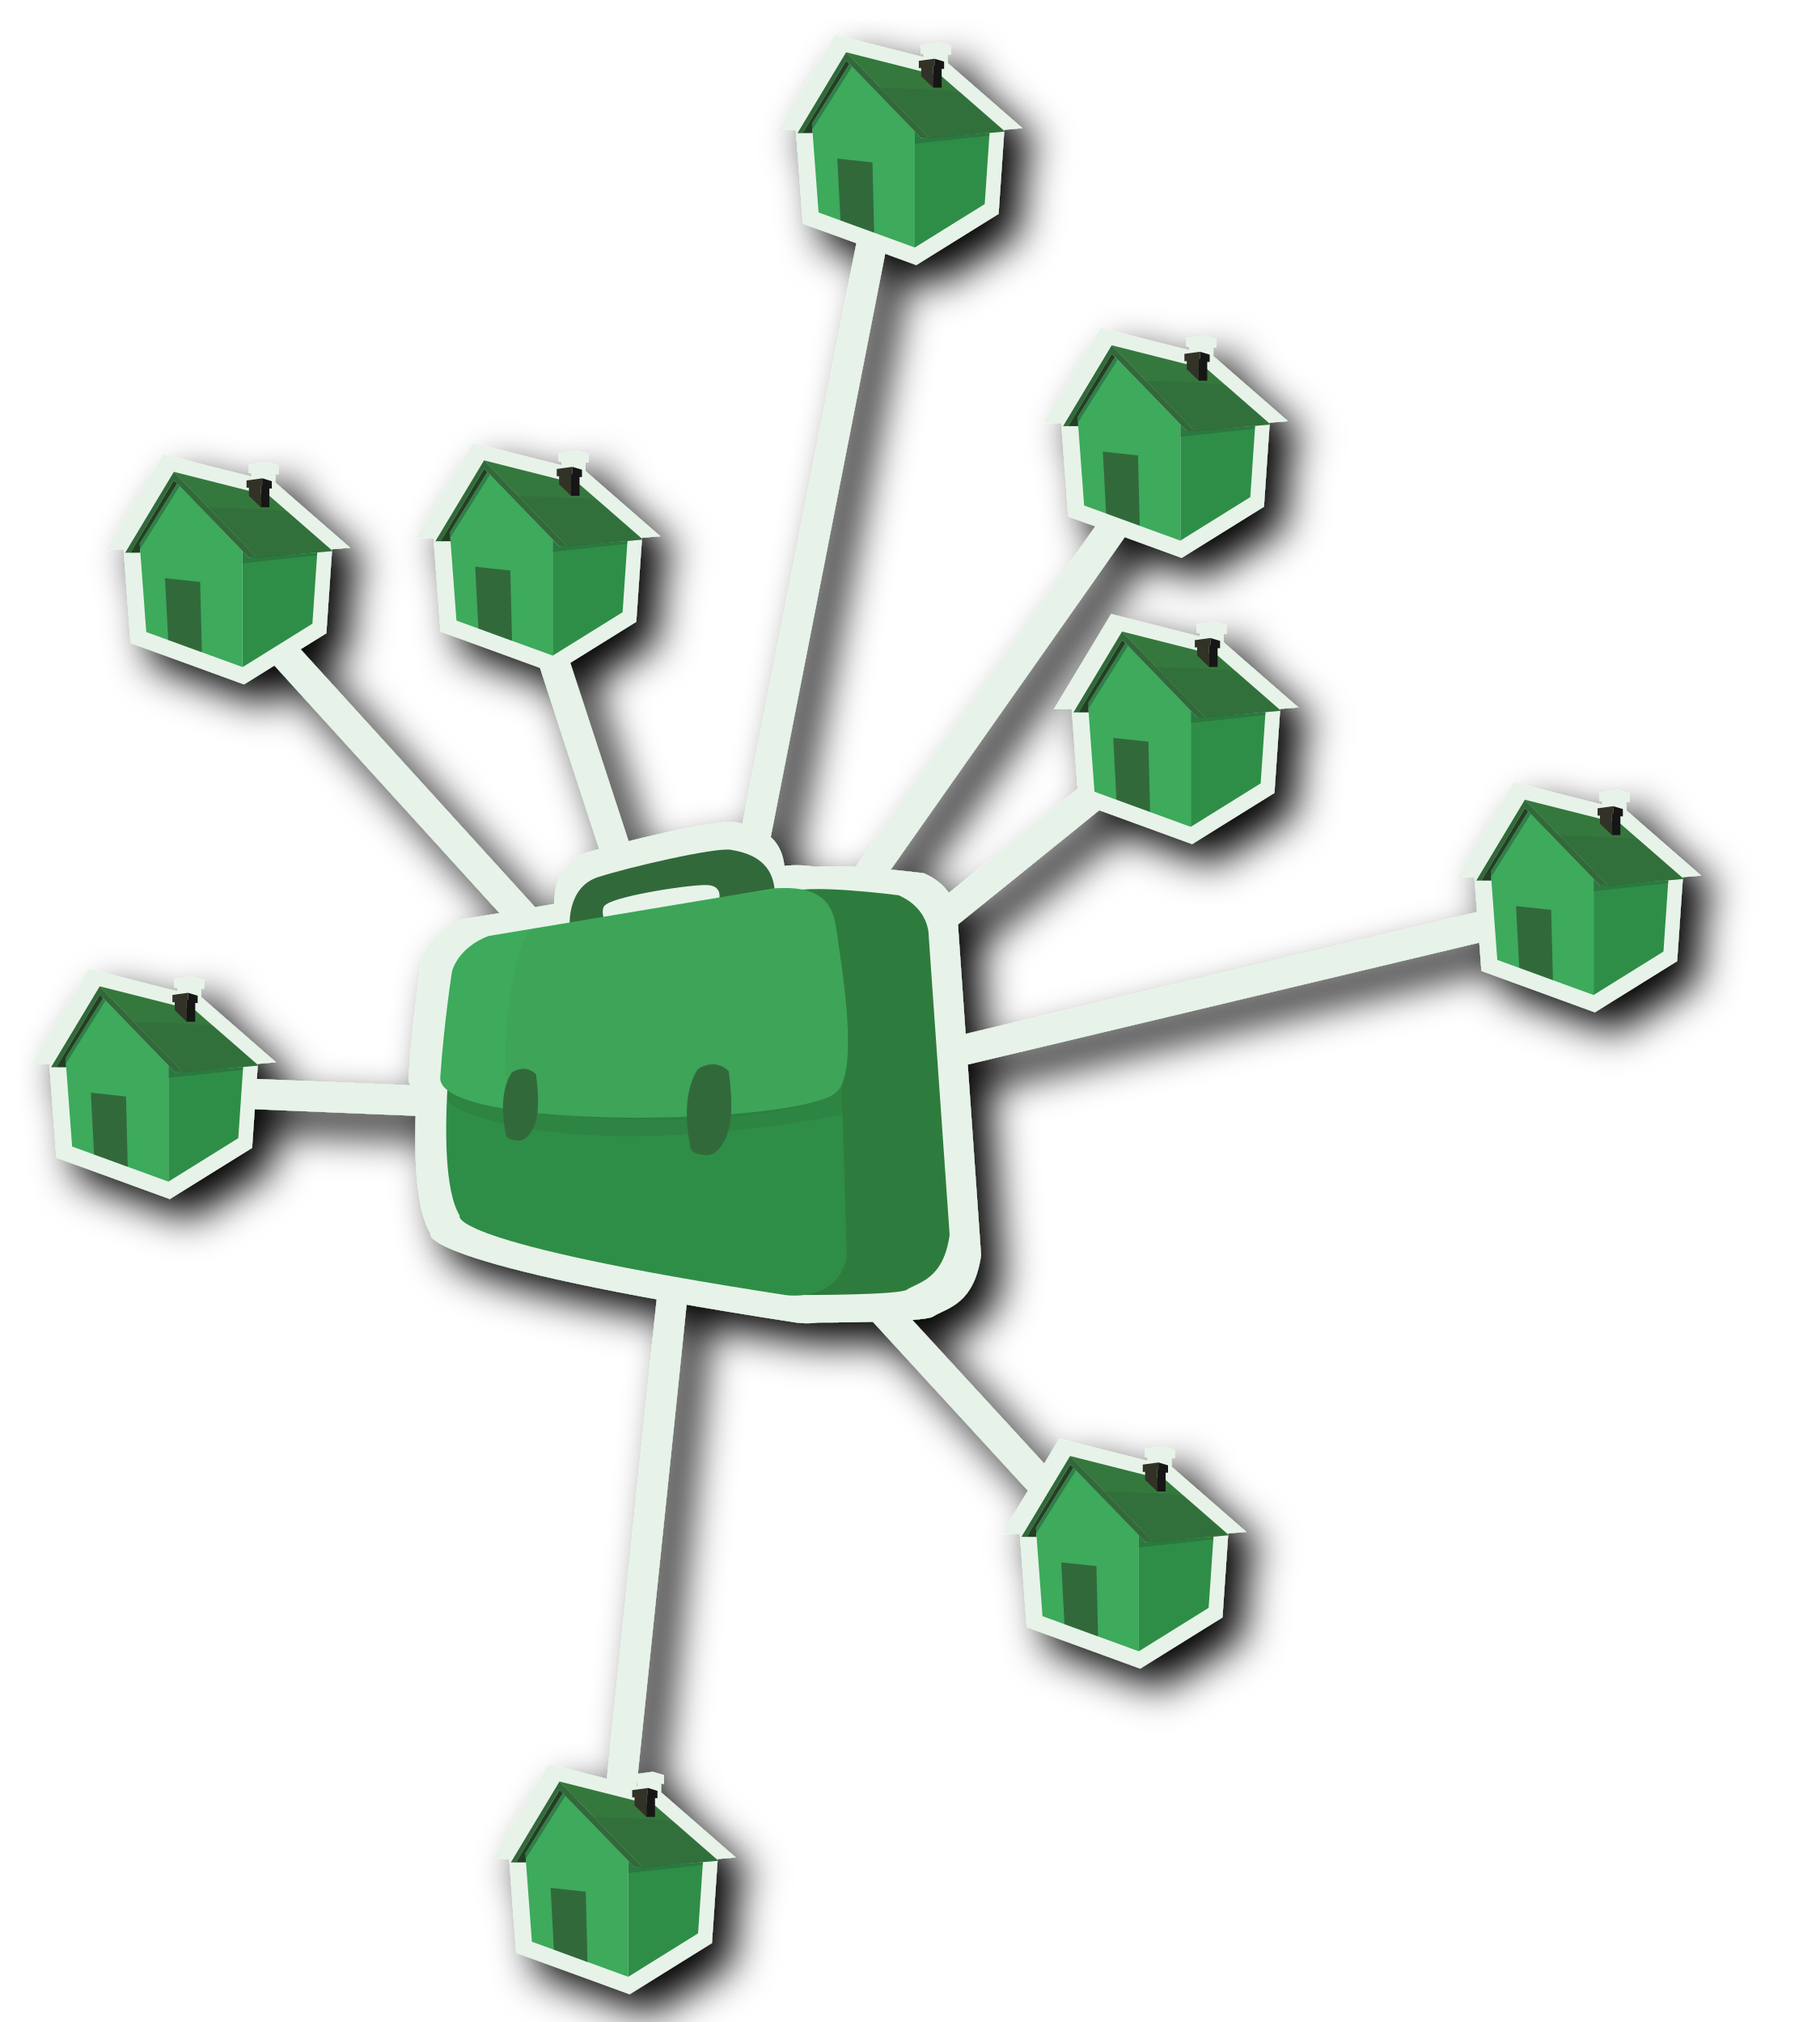
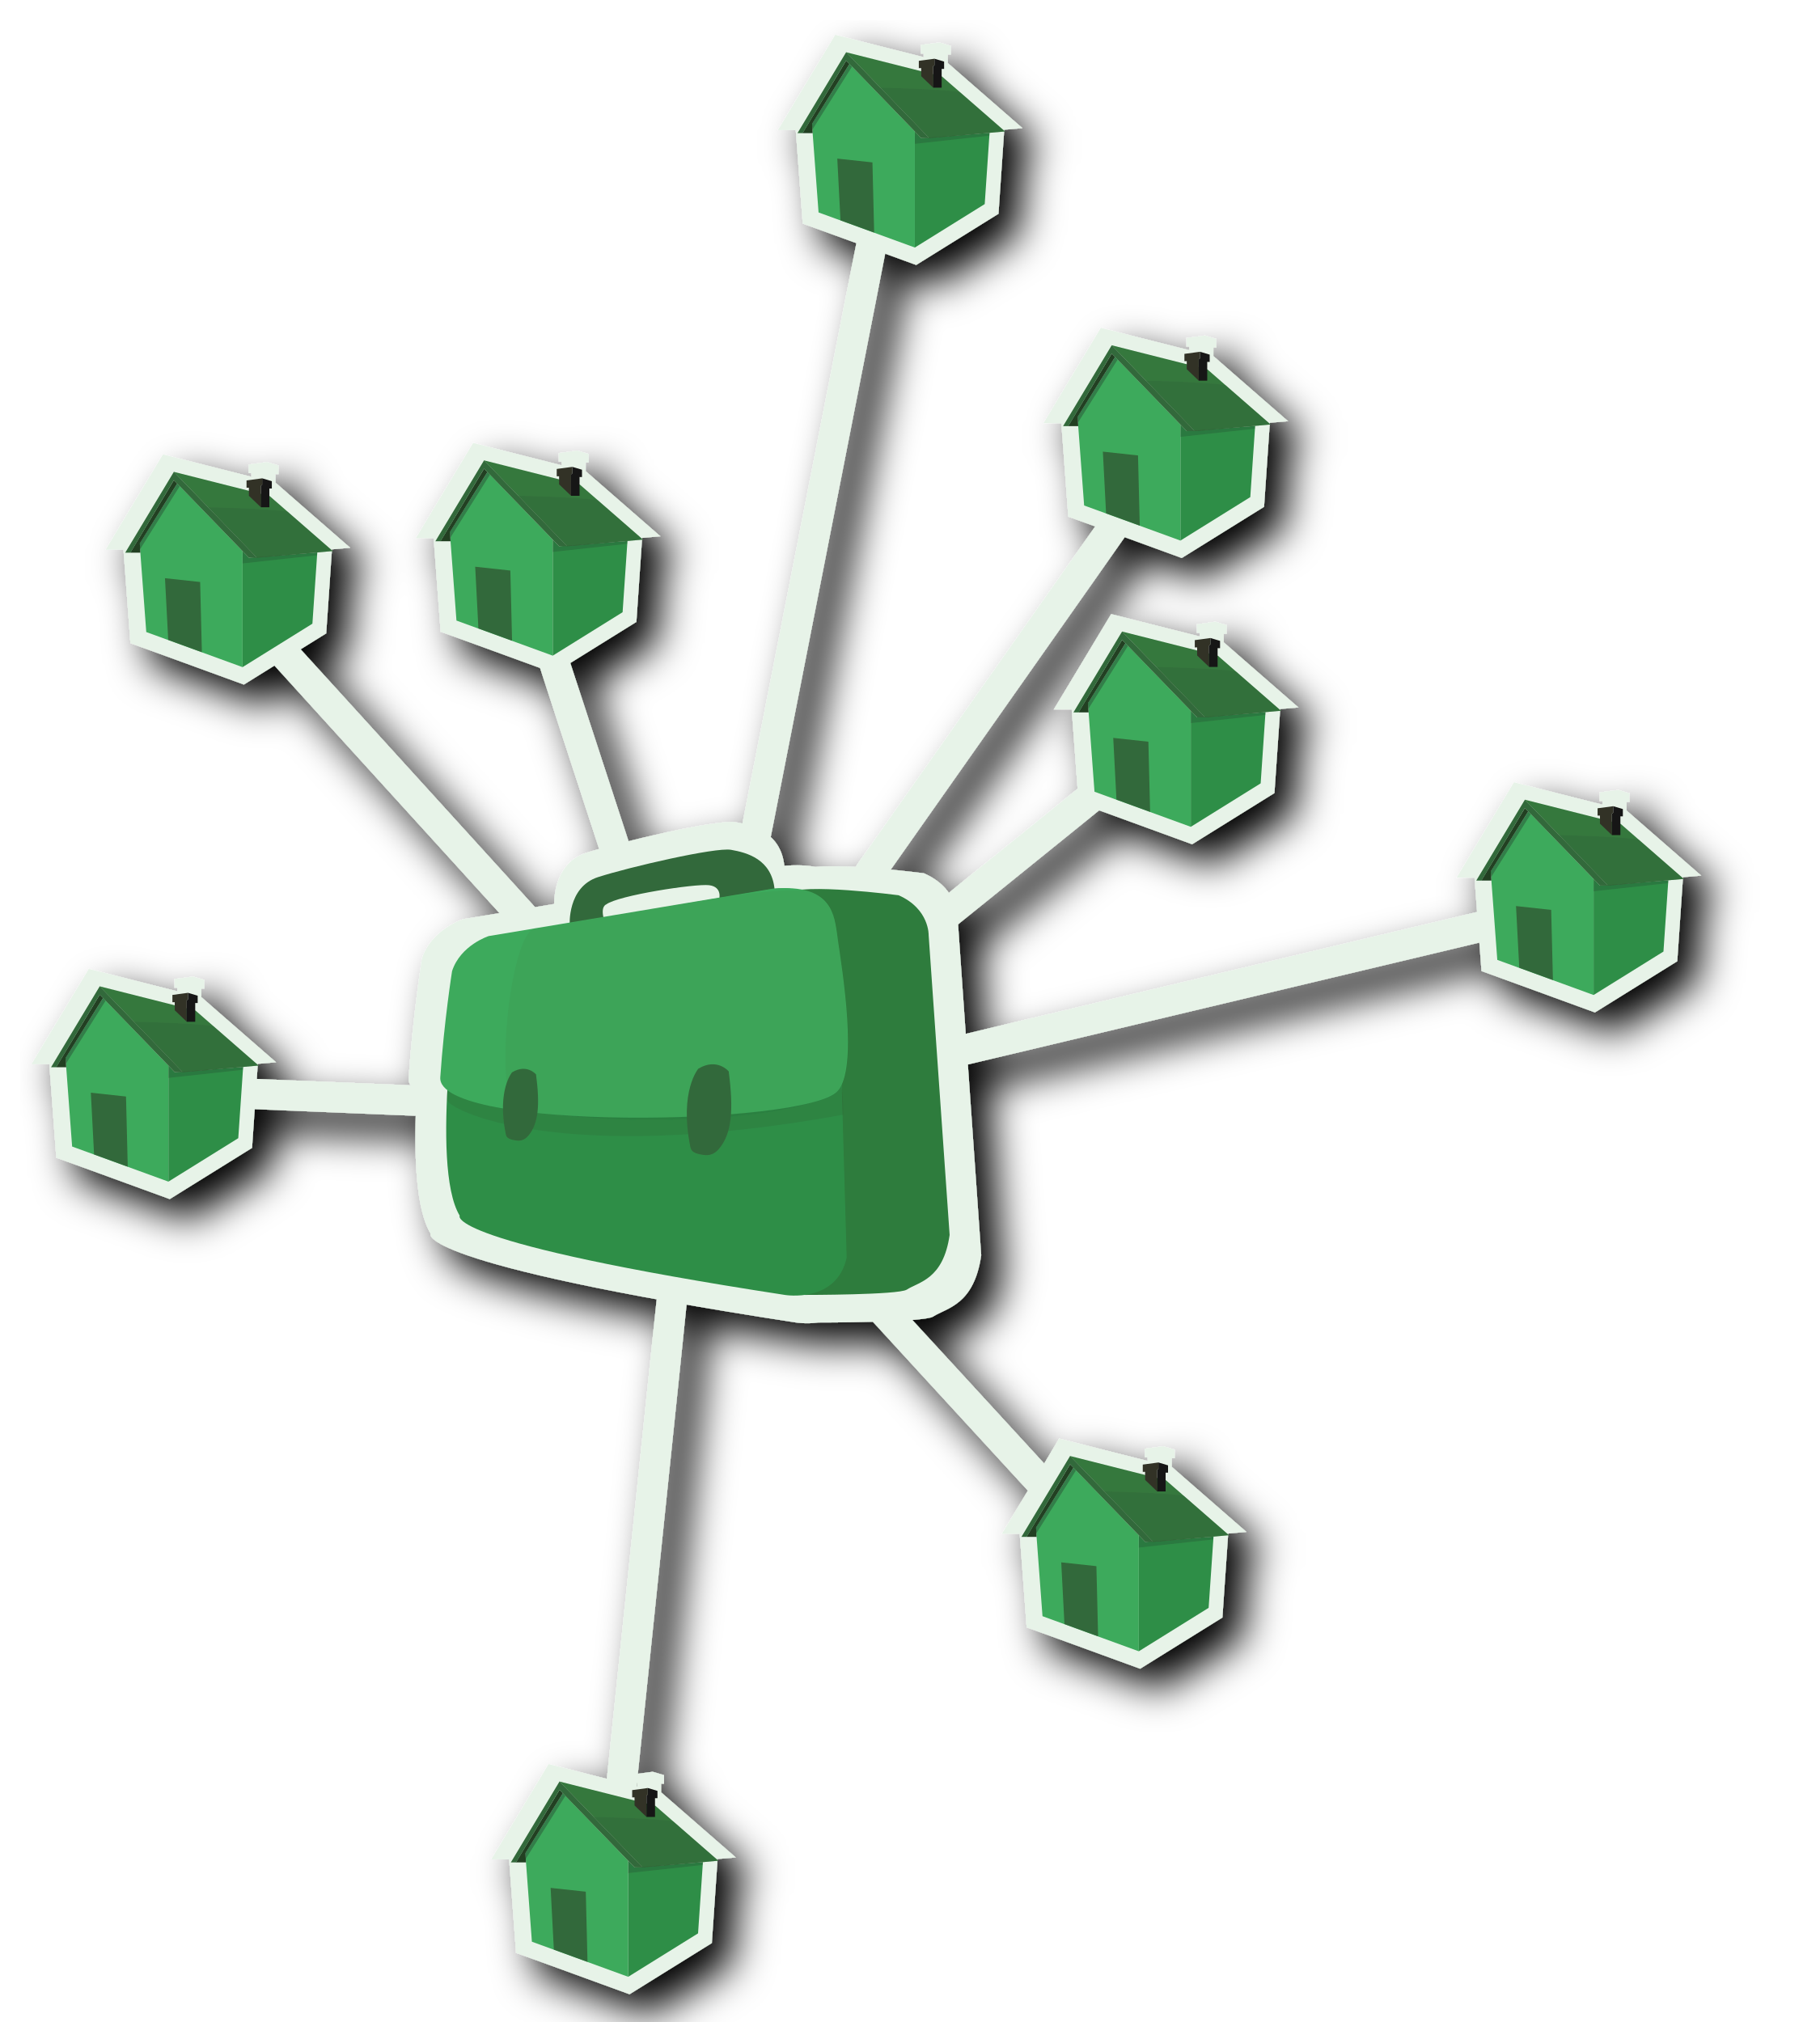
- <svg xmlns="http://www.w3.org/2000/svg" viewBox="0 0 180 200" enable-background="new 0 0 180 200">
-   <filter id="a" filterUnits="objectBoundingBox">
+ <svg xmlns="http://www.w3.org/2000/svg" version="1.1" id="Layer_1" x="0px" y="0px" viewBox="0 0 180 200" enable-background="new 0 0 180 200" xml:space="preserve">
+   <filter id="AI_Shadow_1" filterUnits="objectBoundingBox">
    <feGaussianBlur in="SourceAlpha" stdDeviation="2" result="blur" />
    <feOffset dy="2" dx="2" in="blur" result="offsetBlurredAlpha" />
    <feMerge>
      <feMergeNode in="offsetBlurredAlpha" />
      <feMergeNode in="SourceGraphic" />
    </feMerge>
  </filter>
-   <g filter="url(#a)">
-     <path fill="none" stroke="#E7F3E8" stroke-width="3" stroke-miterlimit="10" d="M69.35 110.037L21.312 57.19m48.038 52.847l-54.766-2.264m53.956.635l-7.86 75.69m8.67-74.06l84.064-20.04M115.092 45.05L69.35 110.037M87.894 15.53L69.35 110.038m44.068-35.624L69.35 110.037m41.83 45.555l-41.83-45.555m0 0L51.953 56.783" />
-     <path fill="#E7F3E8" d="M94.715 90.83s.102-2.933-3.342-4.454c0 0-7.27-.953-10.73-.63-.826-.157-1.832-.207-3.07-.11-.36-3.317-3.137-4.015-4.834-4.31-1.72-.308-11.35 1.922-14.79 3.038-2.88.926-3.15 4.046-3.15 5.05l-9 1.502s-3.13 1-4.07 3.892c0 0-.9 5.587-1.32 11.812-.035.52.25.993.785 1.42-.01-.01-.046.062-.058 1.02 0 .02.003.036.01.06-.228 5.266-.01 10.52 1.427 12.885 0 0-2.052 2.936 36.156 8.81 0 0 .975.165 2.204 0 0 0 10.426.01 11.34-.59 1.33-.866 4.05-1.112 4.76-6.075l-2.33-33.32zm-35.85-3.43c1.314-1.01 9.924-2.328 11.443-2.14 1.156.142 1.197.98 1.15 1.372l-.336.058c-3.56.523-7.48 1.21-10.934 1.826l-1.64.27c-.257-1.218.316-1.386.316-1.386zM41.2 108.038s0 .005.003.005v.006c0-.01-.003-.01-.003-.01z" />
-     <path fill="#2F7B3C" d="M93.92 122.154l-2.075-29.64s.093-2.613-2.973-3.963c0 0-9.64-1.26-10.99-.17-2.872 2.3 1.71 39.71 1.71 39.71s9.274.008 10.092-.523c1.18-.772 3.602-.99 4.235-5.405z" />
-     <path fill="#33693A" d="M56.346 91.534s-.267-3.786 2.797-4.776c3.065-.99 11.62-2.97 13.154-2.702 1.532.27 4.05.9 4.315 3.966l-5.49.94s.362-1.237-.99-1.405c-1.35-.167-9.01 1.003-10.177 1.903 0 0-.633.183-.18 1.625l-3.43.45z" />
-     <path fill="#2F8E47" d="M45.466 96.053s-3.007 19.238 0 24.193c0 0-1.825 2.613 32.165 7.84 0 0 5.12.854 6.11-3.695l-.91-31.8s-.36-5.22-6.28-4.68l-27.53 4.68s-2.735.888-3.554 3.463z" />
-     <path opacity=".1" fill="#1C261D" d="M44.244 107.83s-.04-.158-.05.904c-.015 1.056 11.256 6.618 39.19 1.526 0 0 .06-2.216-.243-2.842-.3-.623-38.89.413-38.89.413z" />
-     <path fill="#3EAA5C" d="M44.71 96.053s-.79 4.97-1.166 10.51c-.366 5.357 36.117 4.813 39.293 1.356 2.038-2.23.49-11.88-.03-15.34-.294-1.96-.37-5.226-6.413-4.684l-28.06 4.683s-2.787.89-3.624 3.465z" />
-     <path opacity=".05" fill="#1C261D" d="M80.41 88.316s1.667.423 2.04 2.35c.373 1.922 2.61 14.433.387 17.253 0 0-2.018 1.9-11.606 2.6l-.45.03c-9.98.67-16.69-.44-19.4-.67-2.723-.24-1.025-17.85 1.607-18.07 3.37-.28 24.95-4.9 27.435-3.5z" />
-     <path fill="#33693A" d="M69.066 105.705s-1.9 2.206-.8 7.696c.07.35.168.66 1.145.81.46.08 1.1.17 1.73-.61 1.23-1.48 1.44-3.74.93-7.63 0 0-1.14-1.38-3-.26zm-18.422.36s-1.5 1.744-.63 6.08c.054.27.132.515.903.642.357.058.863.13 1.365-.485.962-1.173 1.134-2.962.733-6.026.002 0-.898-1.094-2.37-.212z" />
-     <path fill="#E7F3E8" d="M168.252 86.61l-7.35-6.41-.035-.01v-.872h.287v-.85l-1.125-.335-1.83.244v.85h.272v.36l-8.74-2.208-.005-.01-.015-.005.007.01-5.66 9.42h1.762v-.008l.69 9.25 11.222 4.096 8.143-5.064.57-8.31-.28.023" />
-     <path fill="#3EAA5C" d="M148.084 94.945l-.652-8.765 3.715-5.927 6.46 6.683v11.482" />
-     <path fill="#2F8E47" d="M164.518 94.12l.48-7.048-6.758.522-.633-.658v11.482" />
-     <path fill="#36783E" d="M150.8 79.098l8.224 8.496 7.502-.658-6.236-5.44" />
-     <path fill="#323328" d="M158.236 81.47v-.8h-.234v-.72l1.548-.208v.645l-.13.103v2.114" />
-     <path fill="#171714" d="M160.503 80.026v.722h-.244v1.856h-.84V80.49l.13-.103v-.645" />
-     <path fill="#213F24" d="M146.504 87.1l4.31-7.178.333.33-3.7 5.928.054.92" />
-     <path fill="#33693A" d="M150.256 95.724l-.32-6.104 3.478.378.173 6.94" />
-     <path fill="#161916" d="M147.475 86.754l-.043-.574 3.715-5.927.247.272" opacity=".3" />
-     <path fill="#20211F" d="M157.607 88.157l.014-1.22.62.657 6.76-.522-.02.28" opacity=".2" />
-     <path fill="#33693A" d="M146.004 87.1l4.81-8.002 8.224 8.496h-.798l-7.426-7.672-4.296 7.178" />
-     <path fill="#2C5A33" d="M162.06 83.04l4.466 3.896-7.502.658-4.828-4.99s6.027.127 7.865.436z" opacity=".3" />
-     <path fill="#E7F3E8" d="M128.416 69.976l-7.354-6.41-.034-.01v-.872h.29v-.85l-1.126-.335-1.82.24v.85h.272v.36l-8.74-2.21-.006-.01v.003l-.015-.004.01.01-5.665 9.42h1.766l-.002-.01.69 9.253 11.22 4.094 8.144-5.066.57-8.307-.282.022" />
-     <path fill="#3EAA5C" d="M108.247 78.312l-.65-8.767 3.714-5.927 6.46 6.683v11.49" />
-     <path fill="#2F8E47" d="M124.68 77.484l.48-7.046-6.76.522-.63-.66v11.483" />
-     <path fill="#36783E" d="M110.964 62.463l8.22 8.497 7.506-.66-6.237-5.44" />
-     <path fill="#323328" d="M118.397 64.835v-.8h-.23v-.72l1.546-.208v.645l-.13.104v2.114" />
-     <path fill="#171714" d="M120.666 63.392v.72h-.244v1.858h-.84v-2.114l.13-.104v-.645" />
-     <path fill="#213F24" d="M106.667 70.465l4.31-7.177.334.33-3.7 5.927.06.92" />
-     <path fill="#33693A" d="M110.418 79.09l-.318-6.104 3.477.377.17 6.942" />
-     <path fill="#161916" d="M107.638 70.12l-.042-.575 3.715-5.927.25.273" opacity=".3" />
-     <path fill="#20211F" d="M117.77 71.522l.014-1.22.617.658 6.76-.522-.01.28" opacity=".2" />
-     <path fill="#33693A" d="M106.165 70.465l4.812-8.002 8.224 8.497h-.8l-7.42-7.672-4.29 7.177" />
-     <path fill="#2C5A33" d="M122.225 66.406l4.466 3.896-7.5.658-4.83-4.99s6.03.126 7.87.436z" opacity=".3" />
-     <path fill="#E7F3E8" d="M123.27 151.525l-7.35-6.41-.034-.008v-.875h.288v-.85l-1.124-.333-1.823.24v.85h.274v.36l-8.73-2.21-.005-.01-.002.003-.013-.004.01.01-5.665 9.42h1.764v-.01l.686 9.255 11.223 4.094 8.14-5.066.57-8.307-.28.02" />
-     <path fill="#3EAA5C" d="M103.104 159.86l-.653-8.766 3.72-5.926 6.46 6.684v11.48" />
-     <path fill="#2F8E47" d="M119.536 159.035l.482-7.05-6.76.525-.63-.658v11.48" />
-     <path fill="#36783E" d="M105.82 144.012l8.223 8.498 7.505-.658-6.24-5.44" />
-     <path fill="#323328" d="M113.253 146.385v-.8h-.232v-.72l1.55-.21v.648l-.13.103v2.114" />
-     <path fill="#171714" d="M115.52 144.94v.724h-.24v1.856h-.84v-2.114l.128-.103v-.647" />
-     <path fill="#213F24" d="M101.523 152.014l4.312-7.176.334.33-3.71 5.926.05.92" />
-     <path fill="#33693A" d="M105.275 160.64l-.318-6.105 3.478.377.17 6.943" />
-     <path fill="#161916" d="M102.495 151.67l-.044-.576 3.72-5.926.24.273" opacity=".3" />
-     <path fill="#20211F" d="M112.628 153.072l.012-1.22.62.658 6.758-.524-.017.282" opacity=".2" />
-     <path fill="#33693A" d="M101.02 152.014l4.815-8.002 8.222 8.498h-.798l-7.43-7.672-4.3 7.176" />
-     <path fill="#2C5A33" d="M117.08 147.955l4.468 3.896-7.505.66-4.827-4.99s6.025.13 7.864.44z" opacity=".3" />
-     <path fill="#E7F3E8" d="M27.3 105.07l-7.35-6.41-.036-.008v-.874h.29v-.85l-1.126-.334-1.822.243v.85h.273v.36L8.79 95.84l-.007-.005-.002.003-.01-.003.01.01-5.66 9.418h1.76v-.007l.69 9.254 11.22 4.094 8.144-5.064.57-8.308-.28.022" />
-     <path fill="#3EAA5C" d="M7.133 113.406l-.654-8.766 3.71-5.927 6.46 6.683v11.48" />
-     <path fill="#2F8E47" d="M23.565 112.58l.482-7.047-6.76.52-.63-.657v11.48" />
-     <path fill="#36783E" d="M9.85 97.557l8.22 8.497 7.506-.658-6.238-5.44" />
-     <path fill="#323328" d="M17.282 99.93v-.8h-.23v-.72l1.546-.21v.648l-.13.103v2.12" />
-     <path fill="#171714" d="M19.55 98.487v.722h-.242v1.85h-.84v-2.11l.13-.107V98.2" />
-     <path fill="#213F24" d="M5.552 105.56l4.31-7.177.335.33-3.703 5.927.055.92" />
-     <path fill="#33693A" d="M9.303 114.186l-.32-6.105 3.48.38.17 6.94" />
-     <path fill="#161916" d="M6.523 105.215l-.044-.575 3.71-5.927.24.273" opacity=".3" />
-     <path fill="#20211F" d="M16.656 106.618l.012-1.222.62.658 6.76-.52-.02.28" opacity=".2" />
-     <path fill="#33693A" d="M5.05 105.56l4.813-8.003 8.223 8.497h-.8l-7.423-7.67-4.3 7.176" />
-     <path fill="#2C5A33" d="M21.11 101.5l4.466 3.896-7.505.658-4.82-4.99s6.028.128 7.868.435z" opacity=".3" />
-     <path fill="#E7F3E8" d="M127.39 41.662l-7.353-6.41-.035-.01v-.872h.29v-.85l-1.126-.335-1.823.244v.85h.276v.36l-8.74-2.21-.01-.01-.02-.004.01.01-5.667 9.42h1.767l-.002-.01.69 9.255 11.22 4.094 8.143-5.065.57-8.308-.28.02" />
-     <path fill="#3EAA5C" d="M107.222 49.998l-.653-8.767 3.71-5.92 6.46 6.686v11.48" />
-     <path fill="#2F8E47" d="M123.655 49.17l.48-7.045-6.76.52-.63-.658V53.47" />
-     <path fill="#36783E" d="M109.938 34.15l8.222 8.496 7.504-.66-6.237-5.44" />
-     <path fill="#323328" d="M117.372 36.52v-.797h-.232V35l1.547-.207v.645l-.13.104v2.114" />
-     <path fill="#171714" d="M119.64 35.078v.72h-.244v1.858h-.84v-2.114l.13-.104v-.645" />
-     <path fill="#213F24" d="M105.642 42.15l4.31-7.176.333.33-3.702 5.927.056.92" />
-     <path fill="#33693A" d="M109.392 50.776l-.32-6.104 3.48.377.17 6.94" />
-     <path fill="#161916" d="M106.61 41.806l-.04-.575 3.715-5.92.244.276" opacity=".3" />
-     <path fill="#20211F" d="M116.745 43.208l.013-1.22.618.658 6.76-.52-.02.278" opacity=".2" />
-     <path fill="#33693A" d="M105.14 42.15l4.812-8 8.223 8.496h-.8l-7.423-7.672-4.297 7.177" />
-     <path fill="#2C5A33" d="M121.2 38.092l4.464 3.896-7.504.66-4.828-4.99c0-.002 6.026.124 7.867.434z" opacity=".3" />
-     <path fill="#E7F3E8" d="M65.312 53.046l-7.353-6.41-.04-.01v-.872h.29v-.85l-1.13-.335-1.823.24v.85h.275v.36l-8.74-2.21-.006-.01v.003l-.016-.004.01.01-5.665 9.42h1.763v-.01l.69 9.254 11.22 4.094 8.143-5.064.57-8.306-.28.02" />
-     <path fill="#3EAA5C" d="M45.144 61.382l-.654-8.766 3.718-5.927 6.46 6.68v11.48" />
-     <path fill="#2F8E47" d="M61.576 60.555l.48-7.047-6.757.522-.64-.658v11.48" />
-     <path fill="#36783E" d="M47.86 45.533l8.222 8.497 7.505-.658-6.238-5.44" />
-     <path fill="#323328" d="M55.293 47.906v-.8h-.232v-.72l1.55-.208v.645l-.13.103v2.114" />
-     <path fill="#171714" d="M57.56 46.462v.722h-.242v1.856h-.84v-2.114l.13-.103v-.645" />
-     <path fill="#213F24" d="M43.562 53.535l4.312-7.177.334.33-3.702 5.928.054.92" />
-     <path fill="#33693A" d="M47.314 62.16l-.318-6.104 3.478.377.17 6.942" />
-     <path fill="#161916" d="M44.534 53.19l-.044-.574 3.718-5.927.242.27" opacity=".3" />
-     <path fill="#20211F" d="M54.667 54.593l.013-1.22.62.657 6.757-.522-.018.28" opacity=".2" />
-     <path fill="#33693A" d="M43.06 53.535l4.814-8.002 8.222 8.497H55.3l-7.426-7.672-4.298 7.177" />
-     <path fill="#2C5A33" d="M59.12 49.476l4.467 3.896-7.505.66-4.828-4.99c0-.002 6.027.125 7.866.434z" opacity=".3" />
-     <path fill="#E7F3E8" d="M101.124 12.677l-7.353-6.41-.03-.01v-.872h.29v-.85L92.9 4.2l-1.823.244v.85h.276v.36l-8.74-2.208-.007-.005-.002.01h-.013l.01.01-5.66 9.42h1.77v-.008l.69 9.253 11.22 4.093 8.144-5.064.568-8.305-.28.02" />
-     <path fill="#3EAA5C" d="M80.956 21.013l-.653-8.767L84.02 6.32l6.46 6.682v11.482" />
-     <path fill="#2F8E47" d="M97.39 20.186l.478-7.047-6.758.52-.63-.66v11.48" />
-     <path fill="#36783E" d="M83.67 5.164l8.224 8.497 7.504-.65-6.238-5.44" />
-     <path fill="#323328" d="M91.106 7.536v-.798h-.233v-.722l1.547-.208v.646l-.13.103V8.67" />
-     <path fill="#171714" d="M93.373 6.093v.722h-.242V8.67h-.84V6.558l.13-.103V5.81" />
-     <path fill="#213F24" d="M79.374 13.166l4.31-7.177.335.33-3.71 5.92.053.92" />
-     <path fill="#33693A" d="M83.126 21.792l-.318-6.105 3.478.376.17 6.943" />
-     <path fill="#161916" d="M80.346 12.82l-.043-.574L84.02 6.32l.243.272" opacity=".3" />
-     <path fill="#20211F" d="M90.48 14.224l.01-1.222.62.66 6.758-.523-.016.28" opacity=".2" />
-     <path fill="#33693A" d="M78.873 13.166l4.812-8.002 8.223 8.497h-.798l-7.425-7.67-4.296 7.18" />
-     <path fill="#2C5A33" d="M94.933 9.106l4.466 3.896-7.51.66-4.83-4.99s6.024.125 7.864.434z" opacity=".3" />
-     <path fill="#E7F3E8" d="M72.773 183.727l-7.35-6.413-.036-.01v-.872h.29v-.85l-1.126-.334-1.82.242v.852h.28v.36l-8.74-2.21-.005-.004v.004l-.015-.004.01.012-5.665 9.416h1.766v-.006l.688 9.254 11.223 4.092 8.14-5.063.57-8.306-.28.02" />
-     <path fill="#3EAA5C" d="M52.605 192.06l-.652-8.767 3.717-5.926 6.46 6.682v11.48" />
-     <path fill="#2F8E47" d="M69.04 191.232l.48-7.046-6.76.52-.63-.657v11.48" />
-     <path fill="#36783E" d="M55.32 176.21l8.225 8.497 7.504-.658-6.24-5.44" />
-     <path fill="#323328" d="M62.756 178.584v-.8h-.233v-.72l1.547-.21v.646l-.13.104v2.115" />
-     <path fill="#171714" d="M65.023 177.14v.723h-.242v1.856h-.84v-2.12l.13-.11v-.646" />
-     <path fill="#213F24" d="M51.024 184.213l4.312-7.176.334.33-3.703 5.926.054.92" />
-     <path fill="#33693A" d="M54.776 192.838l-.32-6.104 3.48.377.17 6.95" />
-     <path fill="#161916" d="M51.996 183.87l-.043-.577 3.717-5.926.242.272" opacity=".3" />
-     <path fill="#20211F" d="M62.13 185.27l.01-1.22.62.657 6.76-.52-.02.28" opacity=".2" />
-     <path fill="#33693A" d="M50.523 184.213l4.813-8.002 8.223 8.5h-.8l-7.43-7.67-4.3 7.18" />
-     <path fill="#2C5A33" d="M66.582 180.154l4.467 3.895-7.51.65-4.83-4.99s6.024.126 7.863.434z" opacity=".3" />
-     <path fill="#E7F3E8" d="M34.634 54.182l-7.353-6.41-.03-.01v-.873h.29v-.85l-1.12-.34-1.822.24v.85h.276v.36l-8.74-2.21-.007-.006v.005l-.014-.006.008.012-5.663 9.417h1.764v-.005l.69 9.252 11.22 4.09 8.145-5.062.57-8.307-.28.02" />
-     <path fill="#3EAA5C" d="M14.466 62.517l-.654-8.768 3.717-5.93 6.45 6.68v11.48" />
-     <path fill="#2F8E47" d="M30.898 61.69l.48-7.047-6.758.52-.632-.657v11.482" />
-     <path fill="#36783E" d="M17.182 46.668l8.222 8.496 7.504-.658-6.237-5.44" />
-     <path fill="#323328" d="M24.615 49.04v-.798h-.232v-.722l1.547-.208v.646l-.13.103v2.12" />
-     <path fill="#171714" d="M26.884 47.596v.723h-.243v1.85h-.84v-2.11l.13-.107v-.646" />
-     <path fill="#213F24" d="M12.885 54.67l4.31-7.177.334.33-3.71 5.926.052.92" />
-     <path fill="#33693A" d="M16.637 63.295l-.32-6.105 3.478.377.172 6.943" />
-     <path fill="#161916" d="M13.855 54.324l-.043-.575 3.717-5.93.24.27" opacity=".3" />
-     <path fill="#20211F" d="M23.988 55.728l.014-1.222.618.658 6.76-.52-.02.278" opacity=".2" />
-     <path fill="#33693A" d="M12.383 54.67l4.813-8.002 8.222 8.496h-.798l-7.424-7.67-4.298 7.175" />
-     <path fill="#2C5A33" d="M28.44 50.61l4.468 3.896-7.504.658-4.828-4.99s6.027.127 7.865.436z" opacity=".3" />
+   <g filter="url(#AI_Shadow_1)">
+     <line fill="none" stroke="#E7F3E8" stroke-width="3" stroke-miterlimit="10" x1="69.35" y1="110.037" x2="21.312" y2="57.191" />
+     <line fill="none" stroke="#E7F3E8" stroke-width="3" stroke-miterlimit="10" x1="69.35" y1="110.037" x2="14.584" y2="107.773" />
+     <line fill="none" stroke="#E7F3E8" stroke-width="3" stroke-miterlimit="10" x1="68.541" y1="108.408" x2="60.68" y2="184.098" />
+     <line fill="none" stroke="#E7F3E8" stroke-width="3" stroke-miterlimit="10" x1="69.35" y1="110.037" x2="153.414" y2="89.998" />
+     <line fill="none" stroke="#E7F3E8" stroke-width="3" stroke-miterlimit="10" x1="115.092" y1="45.05" x2="69.35" y2="110.037" />
+     <line fill="none" stroke="#E7F3E8" stroke-width="3" stroke-miterlimit="10" x1="87.894" y1="15.531" x2="69.35" y2="110.037" />
+     <line fill="none" stroke="#E7F3E8" stroke-width="3" stroke-miterlimit="10" x1="113.418" y1="74.414" x2="69.35" y2="110.037" />
+     <line fill="none" stroke="#E7F3E8" stroke-width="3" stroke-miterlimit="10" x1="111.179" y1="155.592" x2="69.352" y2="110.037" />
+     <line fill="none" stroke="#E7F3E8" stroke-width="3" stroke-miterlimit="10" x1="69.35" y1="110.037" x2="51.953" y2="56.783" />
+     <g>
+       <path fill="#E7F3E8" d="M94.715,90.831c0,0,0.102-2.934-3.342-4.455c0,0-7.269-0.953-10.731-0.629    c-0.825-0.158-1.831-0.208-3.07-0.112c-0.36-3.316-3.136-4.014-4.833-4.31c-1.719-0.307-11.342,1.923-14.782,3.039    c-2.88,0.926-3.147,4.046-3.152,5.051l-9.002,1.501c0,0-3.131,0.999-4.071,3.892c0,0-0.895,5.587-1.316,11.812    c-0.035,0.521,0.25,0.993,0.785,1.419c-0.011-0.008-0.043,0.063-0.055,1.02c0,0.021,0.004,0.037,0.01,0.06    c-0.227,5.267-0.01,10.521,1.428,12.886c0,0-2.053,2.936,36.155,8.811c0,0,0.976,0.164,2.205-0.002    c0.002,0,10.427,0.01,11.342-0.59c1.33-0.865,4.05-1.111,4.76-6.074L94.715,90.831z M58.864,87.398    c1.315-1.011,9.925-2.328,11.444-2.14c1.156,0.142,1.197,0.979,1.15,1.372l-0.336,0.058c-3.561,0.523-7.479,1.211-10.934,1.826    l-1.641,0.271C58.291,87.566,58.864,87.398,58.864,87.398z M41.202,108.039c0,0,0,0.004,0.003,0.004c0,0.002,0,0.002,0,0.006    C41.205,108.044,41.202,108.043,41.202,108.039z" />
+       <g>
+         <path fill="#2F7B3C" d="M93.919,122.154l-2.074-29.64c0,0,0.093-2.613-2.973-3.963c0,0-9.64-1.263-10.99-0.179     c-2.872,2.298,1.711,39.712,1.711,39.712s9.273,0.006,10.091-0.525C90.864,126.787,93.286,126.568,93.919,122.154z" />
+         <path fill="#33693A" d="M56.346,91.534c0,0-0.267-3.786,2.797-4.776c3.065-0.99,11.621-2.971,13.154-2.702     c1.532,0.27,4.051,0.901,4.315,3.966l-5.489,0.941c0,0,0.361-1.238-0.99-1.406c-1.351-0.167-9.01,1.003-10.178,1.903     c0,0-0.633,0.183-0.181,1.625L56.346,91.534z" />
+         <path fill="#2F8E47" d="M45.466,96.053c0,0-3.007,19.238,0,24.193c0,0-1.825,2.613,32.165,7.84c0,0,5.115,0.854,6.108-3.695     l-0.916-31.802c0,0-0.36-5.225-6.283-4.687l-27.521,4.687C49.019,92.589,46.285,93.478,45.466,96.053z" />
+         <path opacity="0.1" fill="#1C261D" d="M44.244,107.831c0,0-0.041-0.159-0.051,0.903c-0.014,1.056,11.257,6.618,39.192,1.526     c0,0,0.059-2.216-0.244-2.842C82.837,106.795,44.244,107.831,44.244,107.831z" />
+         <path fill="#3EAA5C" d="M44.71,96.053c0,0-0.79,4.971-1.166,10.509c-0.366,5.358,36.117,4.814,39.293,1.357     c2.038-2.222,0.49-11.873-0.029-15.331c-0.295-1.961-0.372-5.225-6.414-4.683l-28.061,4.683     C48.333,92.589,45.547,93.478,44.71,96.053z" />
+         <path opacity="0.05" fill="#1C261D" d="M80.411,88.316c0,0,1.666,0.423,2.038,2.349c0.374,1.923,2.611,14.434,0.388,17.254     c0,0-2.018,1.903-11.606,2.601c-0.148,0.009-0.299,0.024-0.455,0.032c-9.98,0.673-16.689-0.434-19.406-0.666     c-2.723-0.24-1.025-17.851,1.607-18.071C56.346,91.534,77.925,86.915,80.411,88.316z" />
+         <path fill="#33693A" d="M69.066,105.705c0,0-1.9,2.206-0.8,7.696c0.07,0.344,0.168,0.652,1.145,0.81     c0.452,0.076,1.093,0.164,1.726-0.612c1.223-1.482,1.438-3.747,0.932-7.629C72.068,105.97,70.926,104.589,69.066,105.705z" />
+         <path fill="#33693A" d="M50.644,106.064c0,0-1.5,1.745-0.631,6.081c0.055,0.27,0.133,0.515,0.904,0.642     c0.357,0.058,0.863,0.13,1.365-0.485c0.962-1.173,1.134-2.962,0.733-6.026C53.017,106.275,52.117,105.182,50.644,106.064z" />
+       </g>
+     </g>
+     <g>
+       <polygon fill="#E7F3E8" points="168.252,86.61 160.901,80.2 160.867,80.191 160.867,79.318 161.154,79.318 161.154,78.468    160.029,78.133 158.207,78.377 158.207,79.228 158.481,79.228 158.481,79.588 149.742,77.379 149.736,77.374 149.734,77.377    149.72,77.374 149.728,77.385 144.067,86.803 144.657,86.803 144.671,86.803 145.831,86.803 145.831,86.796 146.518,96.048    157.741,100.143 165.885,95.079 166.452,86.771 166.17,86.794   " />
+       <g>
+         <g>
+           <g>
+             <polygon fill="#3EAA5C" points="148.084,94.945 147.432,86.18 151.147,80.253 157.607,86.936 157.607,98.418      " />
+           </g>
+           <g>
+             <polygon fill="#2F8E47" points="164.518,94.12 164.999,87.072 158.24,87.594 157.607,86.936 157.607,98.418      " />
+           </g>
+           <g>
+             <polygon fill="#36783E" points="150.801,79.098 159.024,87.594 166.526,86.936 160.29,81.496      " />
+           </g>
+           <g>
+             <polygon fill="#323328" points="158.236,81.47 158.236,80.671 158.002,80.671 158.002,79.949 159.55,79.742 159.55,80.387       159.419,80.49 159.419,82.604      " />
+           </g>
+           <g>
+             <polygon fill="#171714" points="160.503,80.026 160.503,80.748 160.259,80.748 160.259,82.604 159.419,82.604 159.419,80.49       159.55,80.387 159.55,79.742      " />
+           </g>
+           <g>
+             <polygon fill="#213F24" points="146.504,87.1 150.814,79.922 151.147,80.253 147.447,86.18 147.501,87.1      " />
+           </g>
+           <g>
+             <polyline fill="#33693A" points="150.256,95.724 149.935,89.62 153.414,89.998 153.587,96.939      " />
+           </g>
+           <g opacity="0.3">
+             <polygon fill="#161916" points="147.475,86.754 147.432,86.18 151.147,80.253 151.394,80.525      " />
+           </g>
+           <g opacity="0.2">
+             <polyline fill="#20211F" points="157.607,88.157 157.621,86.936 158.24,87.594 164.999,87.072 164.979,87.353      " />
+           </g>
+           <g>
+             <polygon fill="#33693A" points="146.004,87.1 150.814,79.098 159.038,87.594 158.24,87.594 150.814,79.922 146.518,87.1       " />
+           </g>
+           <g opacity="0.3">
+             <path fill="#2C5A33" d="M162.061,83.04l4.465,3.896l-7.502,0.658l-4.828-4.99C154.196,82.604,160.223,82.731,162.061,83.04z" />
+           </g>
+         </g>
+       </g>
+     </g>
+     <g>
+       <polygon fill="#E7F3E8" points="128.416,69.976 121.062,63.565 121.028,63.557 121.028,62.684 121.317,62.684 121.317,61.833    120.192,61.499 118.371,61.743 118.371,62.593 118.644,62.593 118.644,62.954 109.905,60.745 109.898,60.74 109.898,60.743    109.883,60.74 109.893,60.75 104.228,70.169 104.819,70.169 104.834,70.169 105.994,70.169 105.992,70.161 106.681,79.414    117.903,83.509 126.046,78.444 126.615,70.137 126.334,70.159   " />
+       <g>
+         <g>
+           <g>
+             <polygon fill="#3EAA5C" points="108.247,78.312 107.596,69.545 111.311,63.618 117.77,70.301 117.77,81.783      " />
+           </g>
+           <g>
+             <polygon fill="#2F8E47" points="124.681,77.484 125.16,70.438 118.401,70.96 117.77,70.301 117.77,81.783      " />
+           </g>
+           <g>
+             <polygon fill="#36783E" points="110.964,62.463 119.185,70.96 126.69,70.301 120.453,64.861      " />
+           </g>
+           <g>
+             <polygon fill="#323328" points="118.397,64.835 118.397,64.036 118.166,64.036 118.166,63.315 119.713,63.107 119.713,63.752       119.582,63.856 119.582,65.97      " />
+           </g>
+           <g>
+             <polygon fill="#171714" points="120.666,63.392 120.666,64.113 120.422,64.113 120.422,65.97 119.582,65.97 119.582,63.856       119.713,63.752 119.713,63.107      " />
+           </g>
+           <g>
+             <polygon fill="#213F24" points="106.667,70.465 110.977,63.288 111.311,63.618 107.608,69.545 107.664,70.465      " />
+           </g>
+           <g>
+             <polyline fill="#33693A" points="110.418,79.09 110.1,72.986 113.577,73.363 113.748,80.305      " />
+           </g>
+           <g opacity="0.3">
+             <polygon fill="#161916" points="107.638,70.12 107.596,69.545 111.311,63.618 111.555,63.891      " />
+           </g>
+           <g opacity="0.2">
+             <polyline fill="#20211F" points="117.77,71.522 117.784,70.301 118.401,70.96 125.16,70.438 125.143,70.717      " />
+           </g>
+           <g>
+             <polygon fill="#33693A" points="106.165,70.465 110.977,62.463 119.201,70.96 118.401,70.96 110.977,63.288 106.681,70.465            " />
+           </g>
+           <g opacity="0.3">
+             <path fill="#2C5A33" d="M122.225,66.406l4.466,3.896l-7.505,0.658l-4.828-4.99C114.357,65.97,120.384,66.096,122.225,66.406z" />
+           </g>
+         </g>
+       </g>
+     </g>
+     <g>
+       <polygon fill="#E7F3E8" points="123.271,151.525 115.92,145.115 115.886,145.107 115.886,144.232 116.174,144.232    116.174,143.383 115.05,143.049 113.227,143.293 113.227,144.145 113.501,144.145 113.501,144.504 104.762,142.295    104.756,142.289 104.754,142.293 104.74,142.289 104.75,142.301 99.085,151.719 99.677,151.719 99.691,151.719 100.85,151.719    100.849,151.711 101.538,160.965 112.761,165.059 120.901,159.994 121.471,151.688 121.191,151.709   " />
+       <g>
+         <g>
+           <g>
+             <polygon fill="#3EAA5C" points="103.104,159.861 102.451,151.094 106.169,145.168 112.628,151.852 112.628,163.332      " />
+           </g>
+           <g>
+             <polygon fill="#2F8E47" points="119.536,159.035 120.018,151.986 113.259,152.51 112.628,151.852 112.628,163.332      " />
+           </g>
+           <g>
+             <polygon fill="#36783E" points="105.819,144.012 114.043,152.51 121.548,151.852 115.309,146.412      " />
+           </g>
+           <g>
+             <polygon fill="#323328" points="113.253,146.385 113.253,145.586 113.021,145.586 113.021,144.865 114.568,144.656       114.568,145.303 114.44,145.406 114.44,147.52      " />
+           </g>
+           <g>
+             <polygon fill="#171714" points="115.521,144.941 115.521,145.664 115.28,145.664 115.28,147.52 114.44,147.52 114.44,145.406       114.568,145.303 114.568,144.656      " />
+           </g>
+           <g>
+             <polygon fill="#213F24" points="101.523,152.014 105.835,144.838 106.169,145.168 102.467,151.094 102.52,152.014      " />
+           </g>
+           <g>
+             <polyline fill="#33693A" points="105.275,160.641 104.957,154.535 108.435,154.912 108.605,161.855      " />
+           </g>
+           <g opacity="0.3">
+             <polygon fill="#161916" points="102.495,151.67 102.451,151.094 106.169,145.168 106.41,145.441      " />
+           </g>
+           <g opacity="0.2">
+             <polyline fill="#20211F" points="112.628,153.072 112.64,151.852 113.259,152.51 120.018,151.986 120.001,152.268      " />
+           </g>
+           <g>
+             <polygon fill="#33693A" points="101.021,152.014 105.835,144.012 114.057,152.51 113.259,152.51 105.835,144.838       101.536,152.014      " />
+           </g>
+           <g opacity="0.3">
+             <path fill="#2C5A33" d="M117.08,147.955l4.468,3.896l-7.505,0.658l-4.827-4.99C109.216,147.52,115.241,147.646,117.08,147.955z       " />
+           </g>
+         </g>
+       </g>
+     </g>
+     <g>
+       <polygon fill="#E7F3E8" points="27.301,105.071 19.949,98.66 19.914,98.652 19.914,97.778 20.203,97.778 20.203,96.928    19.078,96.594 17.256,96.837 17.256,97.688 17.529,97.688 17.529,98.048 8.79,95.839 8.783,95.835 8.781,95.838 8.769,95.835    8.777,95.846 3.113,105.263 3.704,105.263 3.719,105.263 4.879,105.263 4.878,105.256 5.566,114.51 16.787,118.604 24.931,113.54    25.499,105.232 25.219,105.254   " />
+       <g>
+         <g>
+           <g>
+             <polygon fill="#3EAA5C" points="7.133,113.406 6.479,104.64 10.197,98.713 16.656,105.396 16.656,116.877      " />
+           </g>
+           <g>
+             <polygon fill="#2F8E47" points="23.565,112.58 24.047,105.533 17.287,106.054 16.656,105.396 16.656,116.877      " />
+           </g>
+           <g>
+             <polygon fill="#36783E" points="9.849,97.557 18.071,106.054 25.576,105.396 19.338,99.956      " />
+           </g>
+           <g>
+             <polygon fill="#323328" points="17.282,99.93 17.282,99.131 17.051,99.131 17.051,98.41 18.598,98.201 18.598,98.848       18.469,98.951 18.469,101.065      " />
+           </g>
+           <g>
+             <polygon fill="#171714" points="19.551,98.487 19.551,99.209 19.308,99.209 19.308,101.065 18.469,101.065 18.469,98.951       18.598,98.848 18.598,98.201      " />
+           </g>
+           <g>
+             <polygon fill="#213F24" points="5.552,105.56 9.863,98.383 10.197,98.713 6.494,104.64 6.549,105.56      " />
+           </g>
+           <g>
+             <polyline fill="#33693A" points="9.303,114.186 8.984,108.081 12.463,108.459 12.634,115.4      " />
+           </g>
+           <g opacity="0.3">
+             <polygon fill="#161916" points="6.523,105.215 6.479,104.64 10.197,98.713 10.439,98.986      " />
+           </g>
+           <g opacity="0.2">
+             <polyline fill="#20211F" points="16.656,106.618 16.668,105.396 17.287,106.054 24.047,105.533 24.028,105.813      " />
+           </g>
+           <g>
+             <polygon fill="#33693A" points="5.051,105.56 9.863,97.557 18.086,106.054 17.287,106.054 9.863,98.383 5.564,105.56      " />
+           </g>
+           <g opacity="0.3">
+             <path fill="#2C5A33" d="M21.109,101.499l4.467,3.897l-7.505,0.658l-4.827-4.989C13.244,101.065,19.269,101.192,21.109,101.499z       " />
+           </g>
+         </g>
+       </g>
+     </g>
+     <g>
+       <polygon fill="#E7F3E8" points="127.39,41.662 120.037,35.251 120.002,35.243 120.002,34.37 120.292,34.37 120.292,33.52    119.166,33.185 117.343,33.429 117.343,34.279 117.619,34.279 117.619,34.64 108.88,32.431 108.872,32.426 108.87,32.429    108.856,32.426 108.866,32.437 103.202,41.855 103.793,41.855 103.809,41.855 104.969,41.855 104.967,41.847 105.655,51.101    116.877,55.194 125.02,50.13 125.588,41.823 125.308,41.845   " />
+       <g>
+         <g>
+           <g>
+             <polygon fill="#3EAA5C" points="107.222,49.998 106.569,41.231 110.285,35.304 116.745,41.987 116.745,53.469      " />
+           </g>
+           <g>
+             <polygon fill="#2F8E47" points="123.655,49.17 124.135,42.125 117.376,42.646 116.745,41.987 116.745,53.469      " />
+           </g>
+           <g>
+             <polygon fill="#36783E" points="109.938,34.149 118.16,42.646 125.664,41.987 119.427,36.547      " />
+           </g>
+           <g>
+             <polygon fill="#323328" points="117.372,36.521 117.372,35.723 117.14,35.723 117.14,35.001 118.687,34.793 118.687,35.438       118.557,35.542 118.557,37.656      " />
+           </g>
+           <g>
+             <polygon fill="#171714" points="119.64,35.078 119.64,35.799 119.396,35.799 119.396,37.656 118.557,37.656 118.557,35.542       118.687,35.438 118.687,34.793      " />
+           </g>
+           <g>
+             <polygon fill="#213F24" points="105.642,42.151 109.952,34.974 110.285,35.304 106.583,41.231 106.639,42.151      " />
+           </g>
+           <g>
+             <polyline fill="#33693A" points="109.392,50.776 109.073,44.672 112.552,45.049 112.723,51.991      " />
+           </g>
+           <g opacity="0.3">
+             <polygon fill="#161916" points="106.611,41.806 106.569,41.231 110.285,35.304 110.529,35.577      " />
+           </g>
+           <g opacity="0.2">
+             <polyline fill="#20211F" points="116.745,43.208 116.758,41.987 117.376,42.646 124.135,42.125 124.117,42.404      " />
+           </g>
+           <g>
+             <polygon fill="#33693A" points="105.139,42.151 109.952,34.149 118.175,42.646 117.376,42.646 109.952,34.974 105.655,42.151            " />
+           </g>
+           <g opacity="0.3">
+             <path fill="#2C5A33" d="M121.199,38.092l4.465,3.896l-7.504,0.659l-4.828-4.99C113.332,37.656,119.358,37.782,121.199,38.092z" />
+           </g>
+         </g>
+       </g>
+     </g>
+     <g>
+       <polygon fill="#E7F3E8" points="65.312,53.046 57.959,46.636 57.925,46.627 57.925,45.754 58.213,45.754 58.213,44.904    57.089,44.569 55.266,44.813 55.266,45.664 55.541,45.664 55.541,46.024 46.801,43.815 46.795,43.81 46.793,43.813 46.779,43.81    46.789,43.821 41.124,53.239 41.715,53.239 41.73,53.239 42.89,53.239 42.889,53.232 43.578,62.485 54.799,66.578 62.941,61.515    63.51,53.208 63.23,53.229   " />
+       <g>
+         <g>
+           <g>
+             <polygon fill="#3EAA5C" points="45.144,61.382 44.49,52.616 48.208,46.689 54.667,53.372 54.667,64.853      " />
+           </g>
+           <g>
+             <polygon fill="#2F8E47" points="61.576,60.555 62.057,53.508 55.299,54.03 54.667,53.372 54.667,64.853      " />
+           </g>
+           <g>
+             <polygon fill="#36783E" points="47.859,45.533 56.082,54.03 63.587,53.372 57.349,47.932      " />
+           </g>
+           <g>
+             <polygon fill="#323328" points="55.293,47.906 55.293,47.107 55.061,47.107 55.061,46.385 56.608,46.178 56.608,46.823       56.479,46.926 56.479,49.04      " />
+           </g>
+           <g>
+             <polygon fill="#171714" points="57.561,46.462 57.561,47.184 57.318,47.184 57.318,49.04 56.479,49.04 56.479,46.926       56.608,46.823 56.608,46.178      " />
+           </g>
+           <g>
+             <polygon fill="#213F24" points="43.562,53.535 47.874,46.358 48.208,46.689 44.506,52.616 44.56,53.535      " />
+           </g>
+           <g>
+             <polyline fill="#33693A" points="47.314,62.161 46.996,56.056 50.474,56.433 50.644,63.375      " />
+           </g>
+           <g opacity="0.3">
+             <polygon fill="#161916" points="44.534,53.19 44.49,52.616 48.208,46.689 48.45,46.961      " />
+           </g>
+           <g opacity="0.2">
+             <polyline fill="#20211F" points="54.667,54.593 54.68,53.372 55.299,54.03 62.057,53.508 62.039,53.788      " />
+           </g>
+           <g>
+             <polygon fill="#33693A" points="43.06,53.535 47.874,45.533 56.096,54.03 55.299,54.03 47.874,46.358 43.576,53.535      " />
+           </g>
+           <g opacity="0.3">
+             <path fill="#2C5A33" d="M59.12,49.476l4.467,3.896l-7.505,0.659l-4.828-4.99C51.254,49.04,57.281,49.167,59.12,49.476z" />
+           </g>
+         </g>
+       </g>
+     </g>
+     <g>
+       <polygon fill="#E7F3E8" points="101.124,12.677 93.771,6.267 93.736,6.258 93.736,5.385 94.026,5.385 94.026,4.535 92.9,4.2    91.077,4.444 91.077,5.294 91.353,5.294 91.353,5.655 82.613,3.446 82.606,3.441 82.604,3.444 82.591,3.441 82.601,3.452    76.936,12.87 77.527,12.87 77.543,12.87 78.702,12.87 78.701,12.863 79.39,22.116 90.611,26.209 98.754,21.145 99.322,12.838    99.042,12.86   " />
+       <g>
+         <g>
+           <g>
+             <polygon fill="#3EAA5C" points="80.956,21.013 80.303,12.246 84.019,6.32 90.479,13.002 90.479,24.484      " />
+           </g>
+           <g>
+             <polygon fill="#2F8E47" points="97.39,20.186 97.868,13.139 91.11,13.661 90.479,13.002 90.479,24.484      " />
+           </g>
+           <g>
+             <polygon fill="#36783E" points="83.671,5.164 91.894,13.661 99.398,13.002 93.16,7.562      " />
+           </g>
+           <g>
+             <polygon fill="#323328" points="91.106,7.536 91.106,6.738 90.873,6.738 90.873,6.016 92.42,5.808 92.42,6.454 92.291,6.557       92.291,8.671      " />
+           </g>
+           <g>
+             <polygon fill="#171714" points="93.373,6.093 93.373,6.815 93.131,6.815 93.131,8.671 92.291,8.671 92.291,6.557 92.42,6.454       92.42,5.808      " />
+           </g>
+           <g>
+             <polygon fill="#213F24" points="79.374,13.166 83.685,5.989 84.019,6.32 80.317,12.246 80.372,13.166      " />
+           </g>
+           <g>
+             <polyline fill="#33693A" points="83.126,21.792 82.808,15.687 86.286,16.063 86.456,23.006      " />
+           </g>
+           <g opacity="0.3">
+             <polygon fill="#161916" points="80.346,12.821 80.303,12.246 84.019,6.32 84.263,6.592      " />
+           </g>
+           <g opacity="0.2">
+             <polyline fill="#20211F" points="90.479,14.224 90.491,13.002 91.11,13.661 97.868,13.139 97.852,13.419      " />
+           </g>
+           <g>
+             <polygon fill="#33693A" points="78.873,13.166 83.685,5.164 91.908,13.661 91.11,13.661 83.685,5.989 79.389,13.166      " />
+           </g>
+           <g opacity="0.3">
+             <path fill="#2C5A33" d="M94.933,9.106l4.466,3.896l-7.504,0.659l-4.828-4.99C87.066,8.671,93.093,8.797,94.933,9.106z" />
+           </g>
+         </g>
+       </g>
+     </g>
+     <g>
+       <polygon fill="#E7F3E8" points="72.773,183.727 65.422,177.314 65.387,177.305 65.387,176.432 65.676,176.432 65.676,175.582    64.551,175.248 62.728,175.49 62.728,176.342 63.002,176.342 63.002,176.703 54.263,174.492 54.256,174.488 54.256,174.492    54.241,174.488 54.25,174.5 48.586,183.916 49.178,183.916 49.192,183.916 50.352,183.916 50.351,183.91 51.039,193.164    62.262,197.256 70.403,192.193 70.972,183.887 70.691,183.906   " />
+       <g>
+         <g>
+           <g>
+             <polygon fill="#3EAA5C" points="52.605,192.059 51.953,183.293 55.67,177.367 62.129,184.049 62.129,195.529      " />
+           </g>
+           <g>
+             <polygon fill="#2F8E47" points="69.039,191.232 69.519,184.186 62.76,184.707 62.129,184.049 62.129,195.529      " />
+           </g>
+           <g>
+             <polygon fill="#36783E" points="55.321,176.211 63.545,184.707 71.049,184.049 64.81,178.609      " />
+           </g>
+           <g>
+             <polygon fill="#323328" points="62.756,178.584 62.756,177.783 62.523,177.783 62.523,177.064 64.07,176.855 64.07,177.5       63.941,177.604 63.941,179.719      " />
+           </g>
+           <g>
+             <polygon fill="#171714" points="65.023,177.141 65.023,177.863 64.781,177.863 64.781,179.719 63.941,179.719 63.941,177.604       64.07,177.5 64.07,176.855      " />
+           </g>
+           <g>
+             <polygon fill="#213F24" points="51.024,184.213 55.336,177.037 55.67,177.367 51.967,183.293 52.021,184.213      " />
+           </g>
+           <g>
+             <polyline fill="#33693A" points="54.776,192.838 54.457,186.734 57.935,187.111 58.106,194.053      " />
+           </g>
+           <g opacity="0.3">
+             <polygon fill="#161916" points="51.996,183.869 51.953,183.293 55.67,177.367 55.912,177.639      " />
+           </g>
+           <g opacity="0.2">
+             <polyline fill="#20211F" points="62.129,185.271 62.141,184.049 62.76,184.707 69.519,184.186 69.501,184.467      " />
+           </g>
+           <g>
+             <polygon fill="#33693A" points="50.523,184.213 55.336,176.211 63.559,184.707 62.76,184.707 55.336,177.037 51.038,184.213            " />
+           </g>
+           <g opacity="0.3">
+             <path fill="#2C5A33" d="M66.582,180.154l4.467,3.895l-7.504,0.658l-4.828-4.988C58.717,179.719,64.743,179.846,66.582,180.154z       " />
+           </g>
+         </g>
+       </g>
+     </g>
+     <g>
+       <polygon fill="#E7F3E8" points="34.634,54.182 27.281,47.771 27.247,47.762 27.247,46.889 27.536,46.889 27.536,46.039    26.411,45.703 24.588,45.947 24.588,46.798 24.863,46.798 24.863,47.159 16.123,44.95 16.116,44.944 16.115,44.949 16.102,44.944    16.11,44.956 10.446,54.374 11.037,54.374 11.053,54.374 12.211,54.374 12.211,54.366 12.899,63.62 24.121,67.713 32.264,62.649    32.832,54.343 32.553,54.364   " />
+       <g>
+         <g>
+           <g>
+             <polygon fill="#3EAA5C" points="14.466,62.517 13.812,53.749 17.529,47.824 23.988,54.506 23.988,65.988      " />
+           </g>
+           <g>
+             <polygon fill="#2F8E47" points="30.898,61.69 31.379,54.643 24.62,55.164 23.988,54.506 23.988,65.988      " />
+           </g>
+           <g>
+             <polygon fill="#36783E" points="17.182,46.668 25.404,55.164 32.908,54.506 26.671,49.066      " />
+           </g>
+           <g>
+             <polygon fill="#323328" points="24.615,49.041 24.615,48.242 24.383,48.242 24.383,47.52 25.93,47.312 25.93,47.958       25.801,48.061 25.801,50.175      " />
+           </g>
+           <g>
+             <polygon fill="#171714" points="26.884,47.596 26.884,48.319 26.641,48.319 26.641,50.175 25.801,50.175 25.801,48.061       25.93,47.958 25.93,47.312      " />
+           </g>
+           <g>
+             <polygon fill="#213F24" points="12.885,54.669 17.196,47.493 17.529,47.824 13.828,53.749 13.881,54.669      " />
+           </g>
+           <g>
+             <polyline fill="#33693A" points="16.637,63.295 16.317,57.19 19.795,57.567 19.967,64.51      " />
+           </g>
+           <g opacity="0.3">
+             <polygon fill="#161916" points="13.855,54.324 13.812,53.749 17.529,47.824 17.772,48.095      " />
+           </g>
+           <g opacity="0.2">
+             <polyline fill="#20211F" points="23.988,55.728 24.002,54.506 24.62,55.164 31.379,54.643 31.361,54.922      " />
+           </g>
+           <g>
+             <polygon fill="#33693A" points="12.383,54.669 17.196,46.668 25.418,55.164 24.62,55.164 17.196,47.493 12.898,54.669      " />
+           </g>
+           <g opacity="0.3">
+             <path fill="#2C5A33" d="M28.441,50.61l4.467,3.896l-7.504,0.658l-4.828-4.989C20.576,50.175,26.603,50.301,28.441,50.61z" />
+           </g>
+         </g>
+       </g>
+     </g>
  </g>
</svg>
